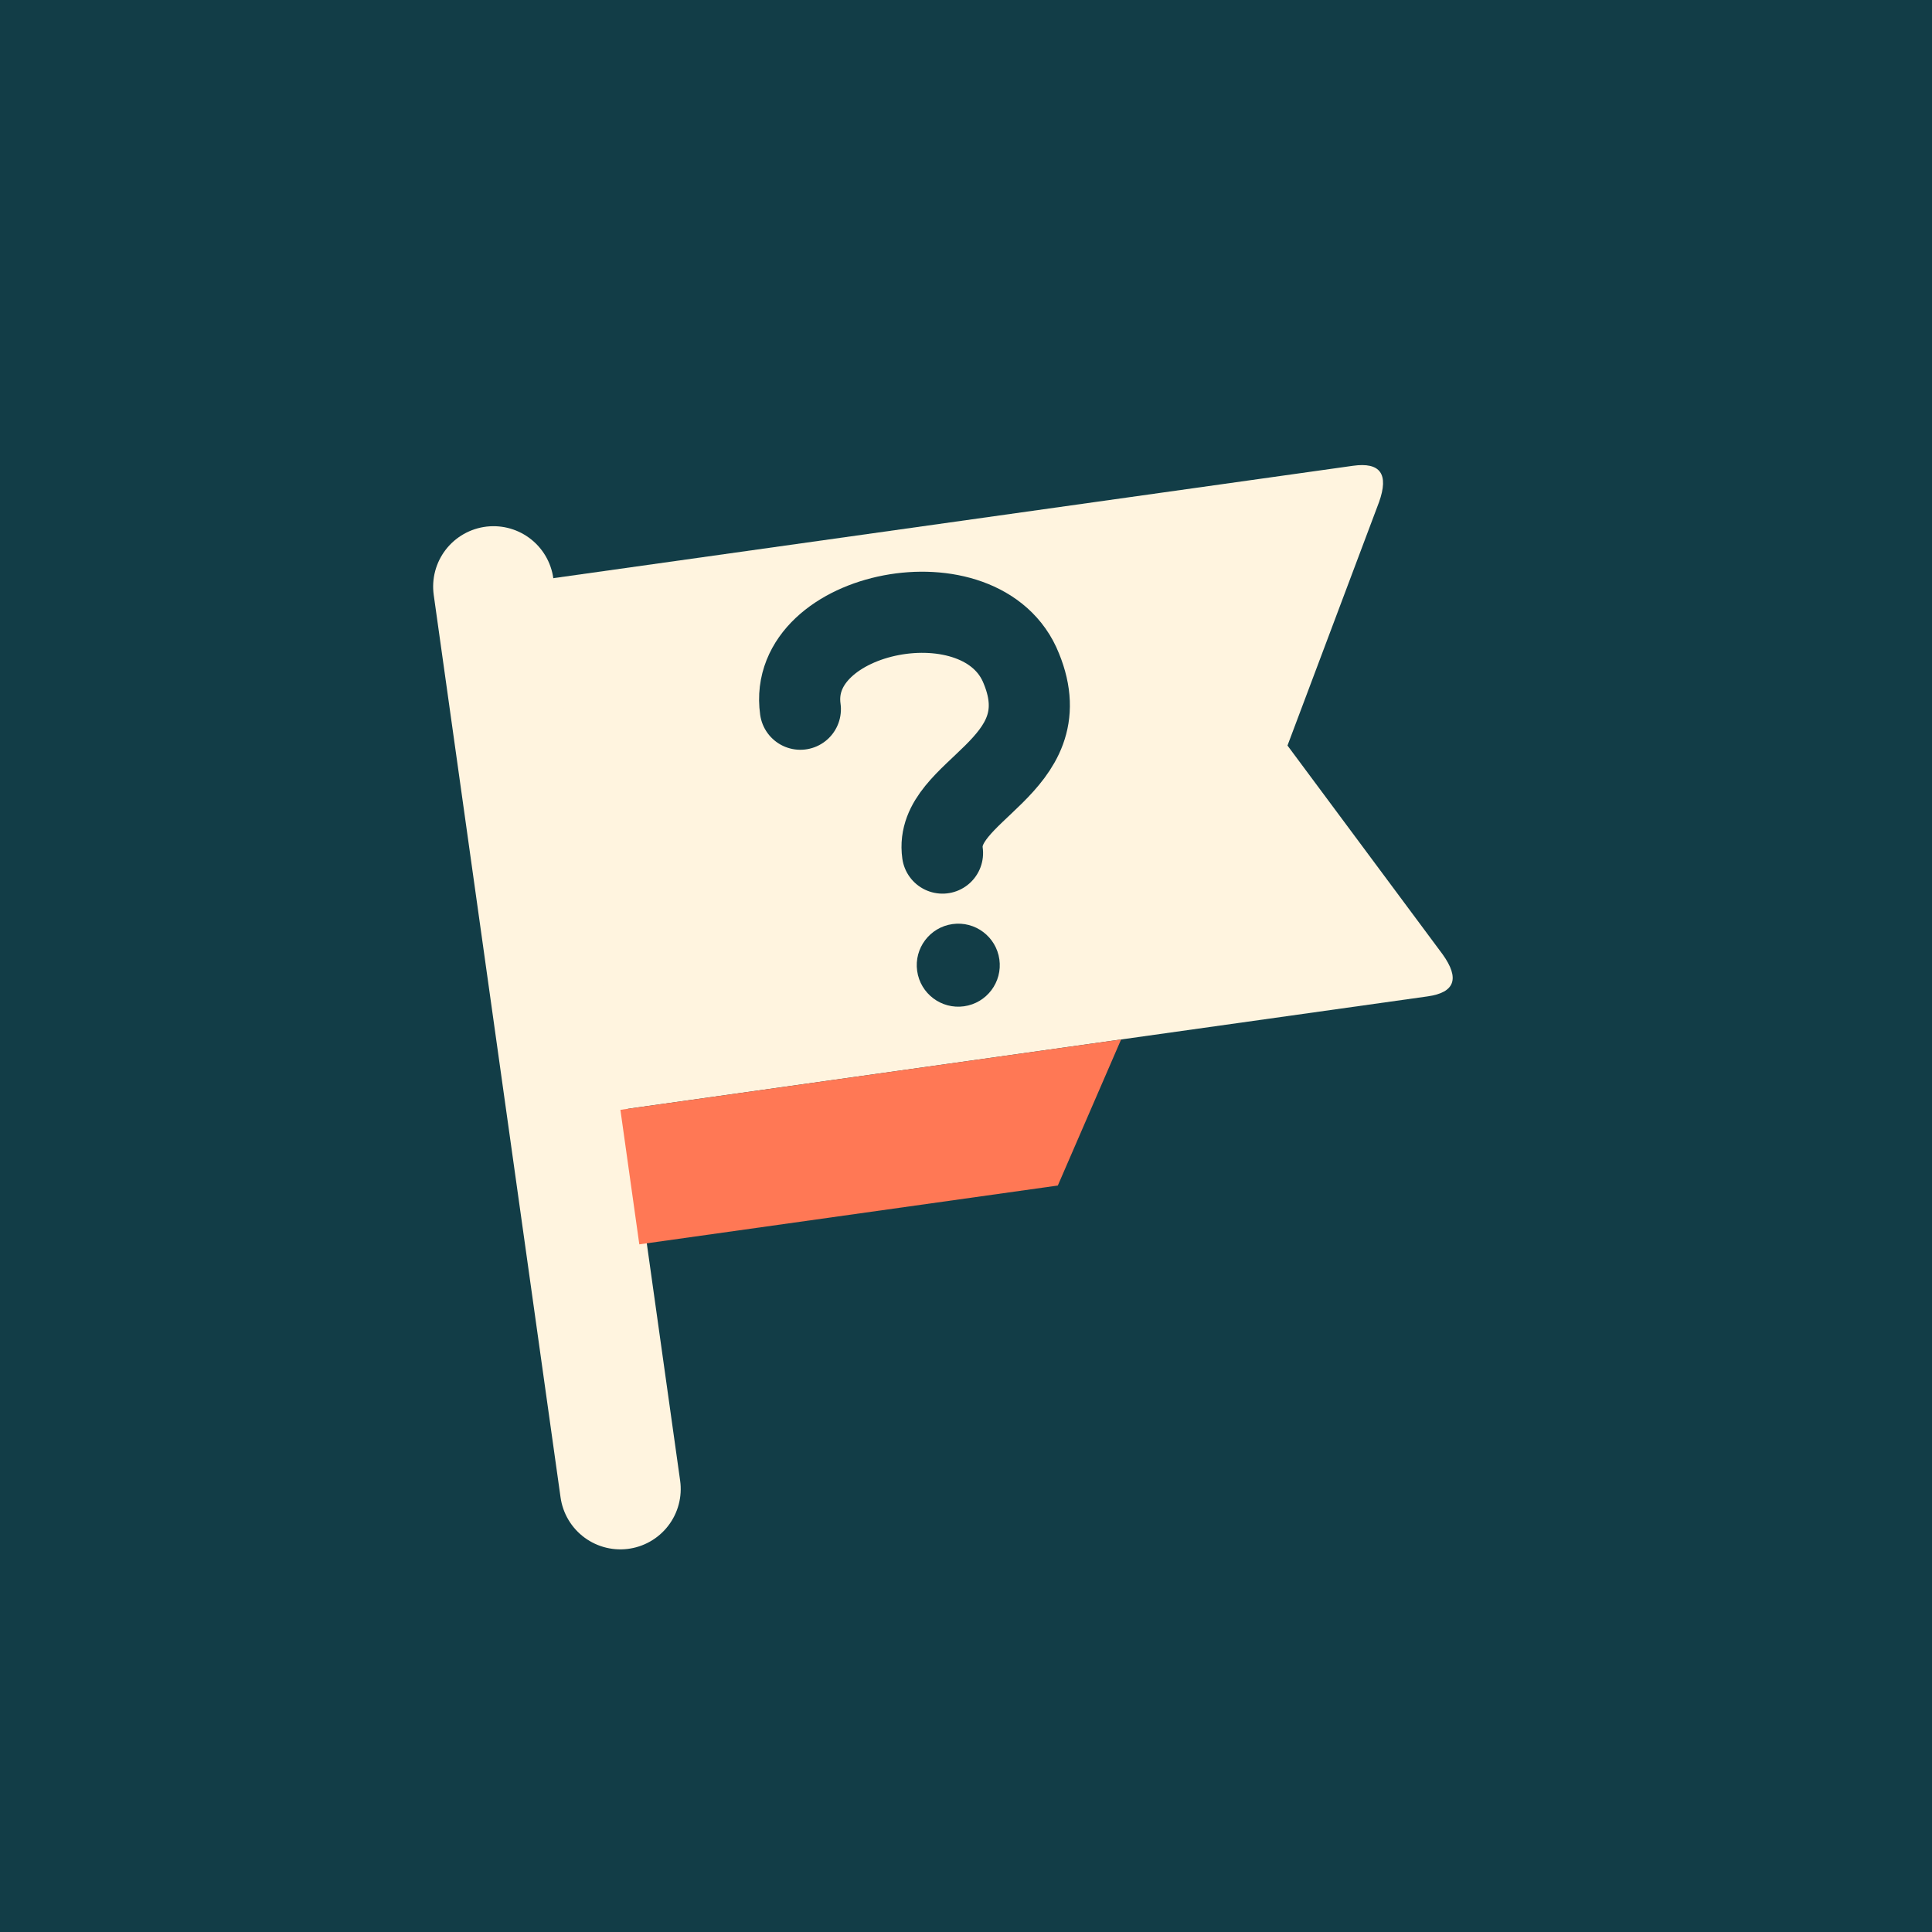
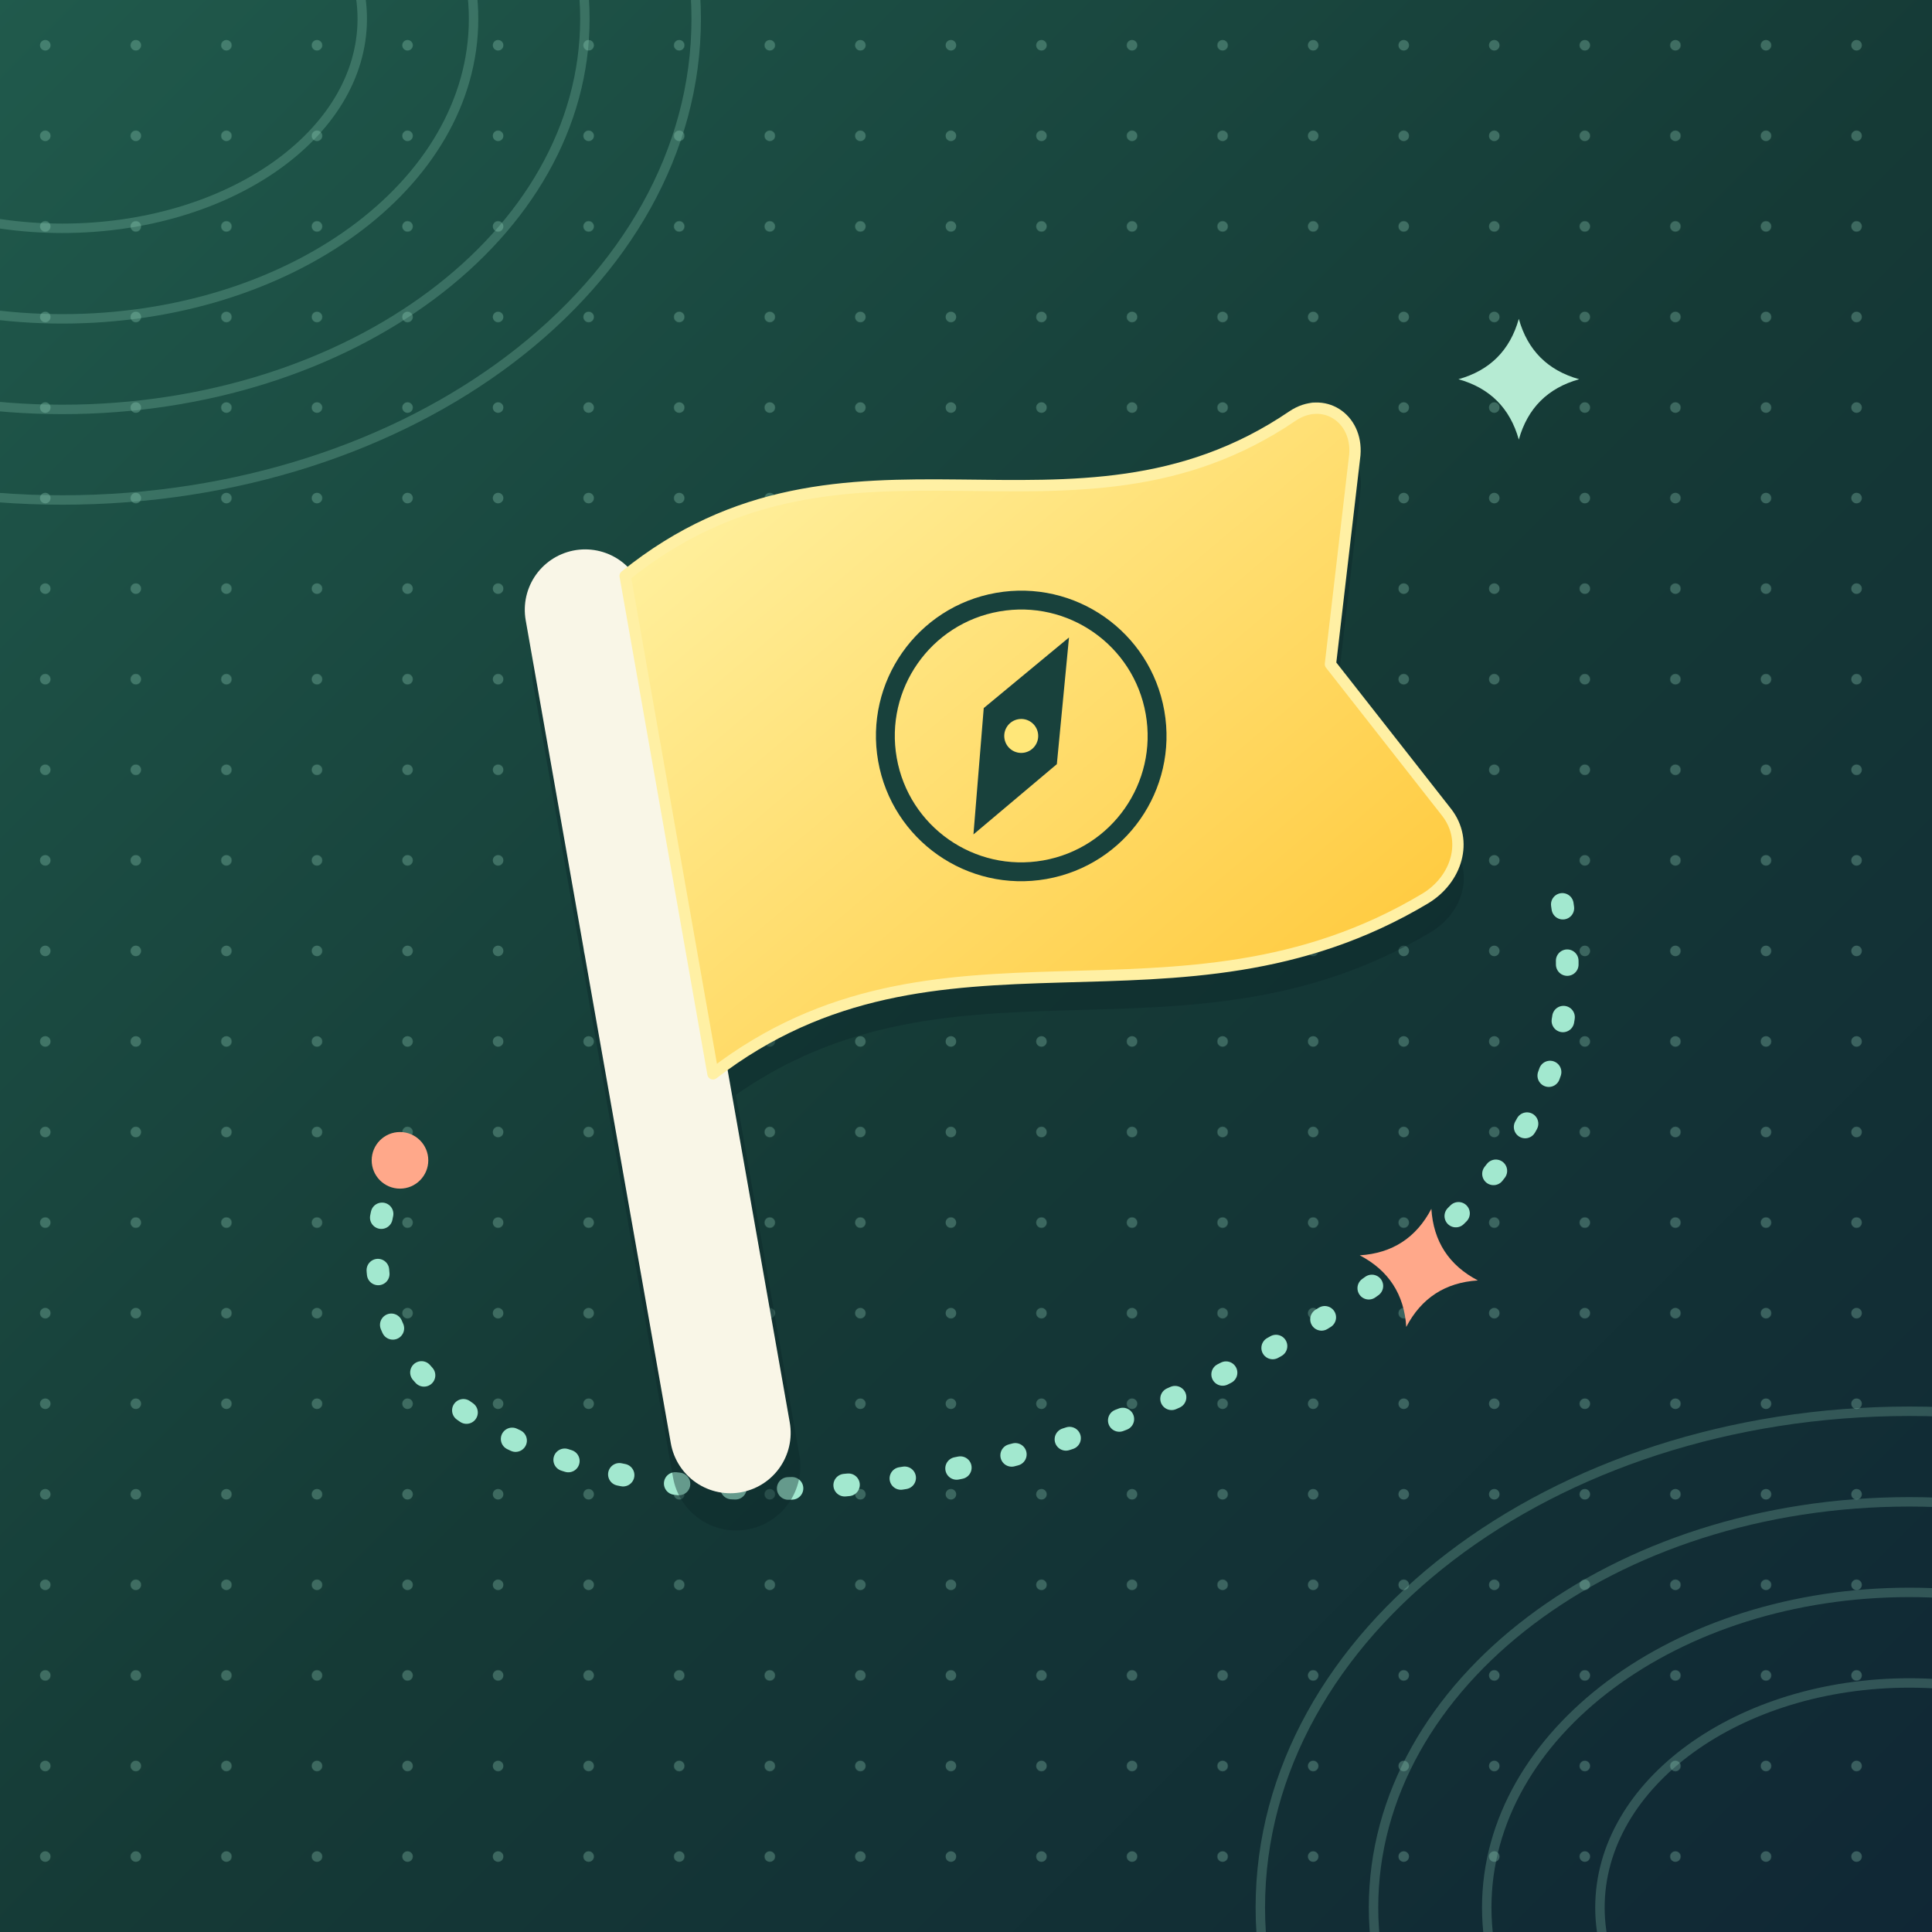
<svg xmlns="http://www.w3.org/2000/svg" width="1024" height="1024" viewBox="0 0 1024 1024">
-   <rect width="1024" height="1024" fill="#123D47" />
-   <g transform="rotate(-8 512 512)">
-     <path d="M292 761V278" fill="none" stroke="#FFF4DF" stroke-width="64" stroke-linecap="round" />
-     <path d="M320 278H752Q774 278 763 299L697 420L763 541Q774 562 752 562H320Z" fill="#FFF4DF" />
-     <path d="M320 562H588L544 634H320Z" fill="#FF7855" />
-     <path d="M444 365C444 312 550 306 563 360C577 415 508 417 508 451" fill="none" stroke="#123D47" stroke-width="43" stroke-linecap="round" />
-     <circle cx="508" cy="511" r="22" fill="#123D47" />
+   <defs>
+     <linearGradient id="ocean" x1="0" y1="0" x2="1" y2="1">
+       <stop stop-color="#205A4C" />
+       <stop offset=".52" stop-color="#153A36" />
+       <stop offset="1" stop-color="#102735" />
+     </linearGradient>
+     <linearGradient id="gold" x1="0" y1="0" x2=".82" y2="1">
+       <stop stop-color="#FFF1A0" />
+       <stop offset="1" stop-color="#FFCC43" />
+     </linearGradient>
+     <pattern id="grid" width="48" height="48" patternUnits="userSpaceOnUse">
+       <circle cx="24" cy="24" r="2.8" fill="#A5E6CB" opacity=".28" />
+     </pattern>
+     <path id="flag" d="M370 277C502 204 604 313 733 255C751 247 767 262 762 281L730 388L777 476C786 493 776 512 758 519C614 574 504 475 370 545Z" />
+     <path id="sparkle" d="M0-32Q7-7 32 0Q7 7 0 32Q-7 7-32 0Q-7-7 0-32Z" />
+   </defs>
+   <path fill="url(#ocean)" d="M0 0H1024V1024H0Z" />
+   <path fill="url(#grid)" d="M0 0H1024V1024H0Z" />
+   <g fill="none" stroke="#9ADFC4" stroke-width="5" opacity=".24">
+     <ellipse cx="33" cy="10" rx="159" ry="111" />
+     <ellipse cx="33" cy="10" rx="218" ry="159" />
+     <ellipse cx="33" cy="10" rx="277" ry="207" />
+     <ellipse cx="33" cy="10" rx="336" ry="255" />
+     <ellipse cx="1012" cy="1011" rx="164" ry="119" />
+     <ellipse cx="1012" cy="1011" rx="224" ry="167" />
+     <ellipse cx="1012" cy="1011" rx="284" ry="215" />
+     <ellipse cx="1012" cy="1011" rx="344" ry="263" />
+   </g>
+   <path d="M212 615C140 775 406 850 645 730C797 654 843 575 828 479" fill="none" stroke="#A2E8CF" stroke-width="12" stroke-linecap="round" stroke-dasharray="2 28" />
+   <circle cx="212" cy="615" r="15" fill="#FFA88A" />
+   <use href="#sparkle" x="805" y="201" fill="#B6EBD3" />
+   <use href="#sparkle" x="752" y="672" fill="#FFA88A" transform="rotate(12 752 672)" />
+   <g transform="rotate(-10 512 512)">
+     <g transform="translate(0 18)" opacity=".4" fill="#0A2528">
+       <path d="M346 307V734" fill="none" stroke="#0A2528" stroke-width="68" stroke-linecap="round" />
+       <use href="#flag" />
+     </g>
+     <path d="M346 291V734" fill="none" stroke="#F9F6E7" stroke-width="64" stroke-linecap="round" />
+     <use href="#flag" fill="url(#gold)" stroke="#FFF0A4" stroke-width="6" stroke-linejoin="round" />
+     <circle cx="562" cy="397" r="72" fill="none" stroke="#18413C" stroke-width="10" />
+     <path d="M596 350L578 415L528 444L545 379Z" fill="#18413C" />
+     <circle cx="562" cy="397" r="9" fill="#FFE779" />
  </g>
</svg>
